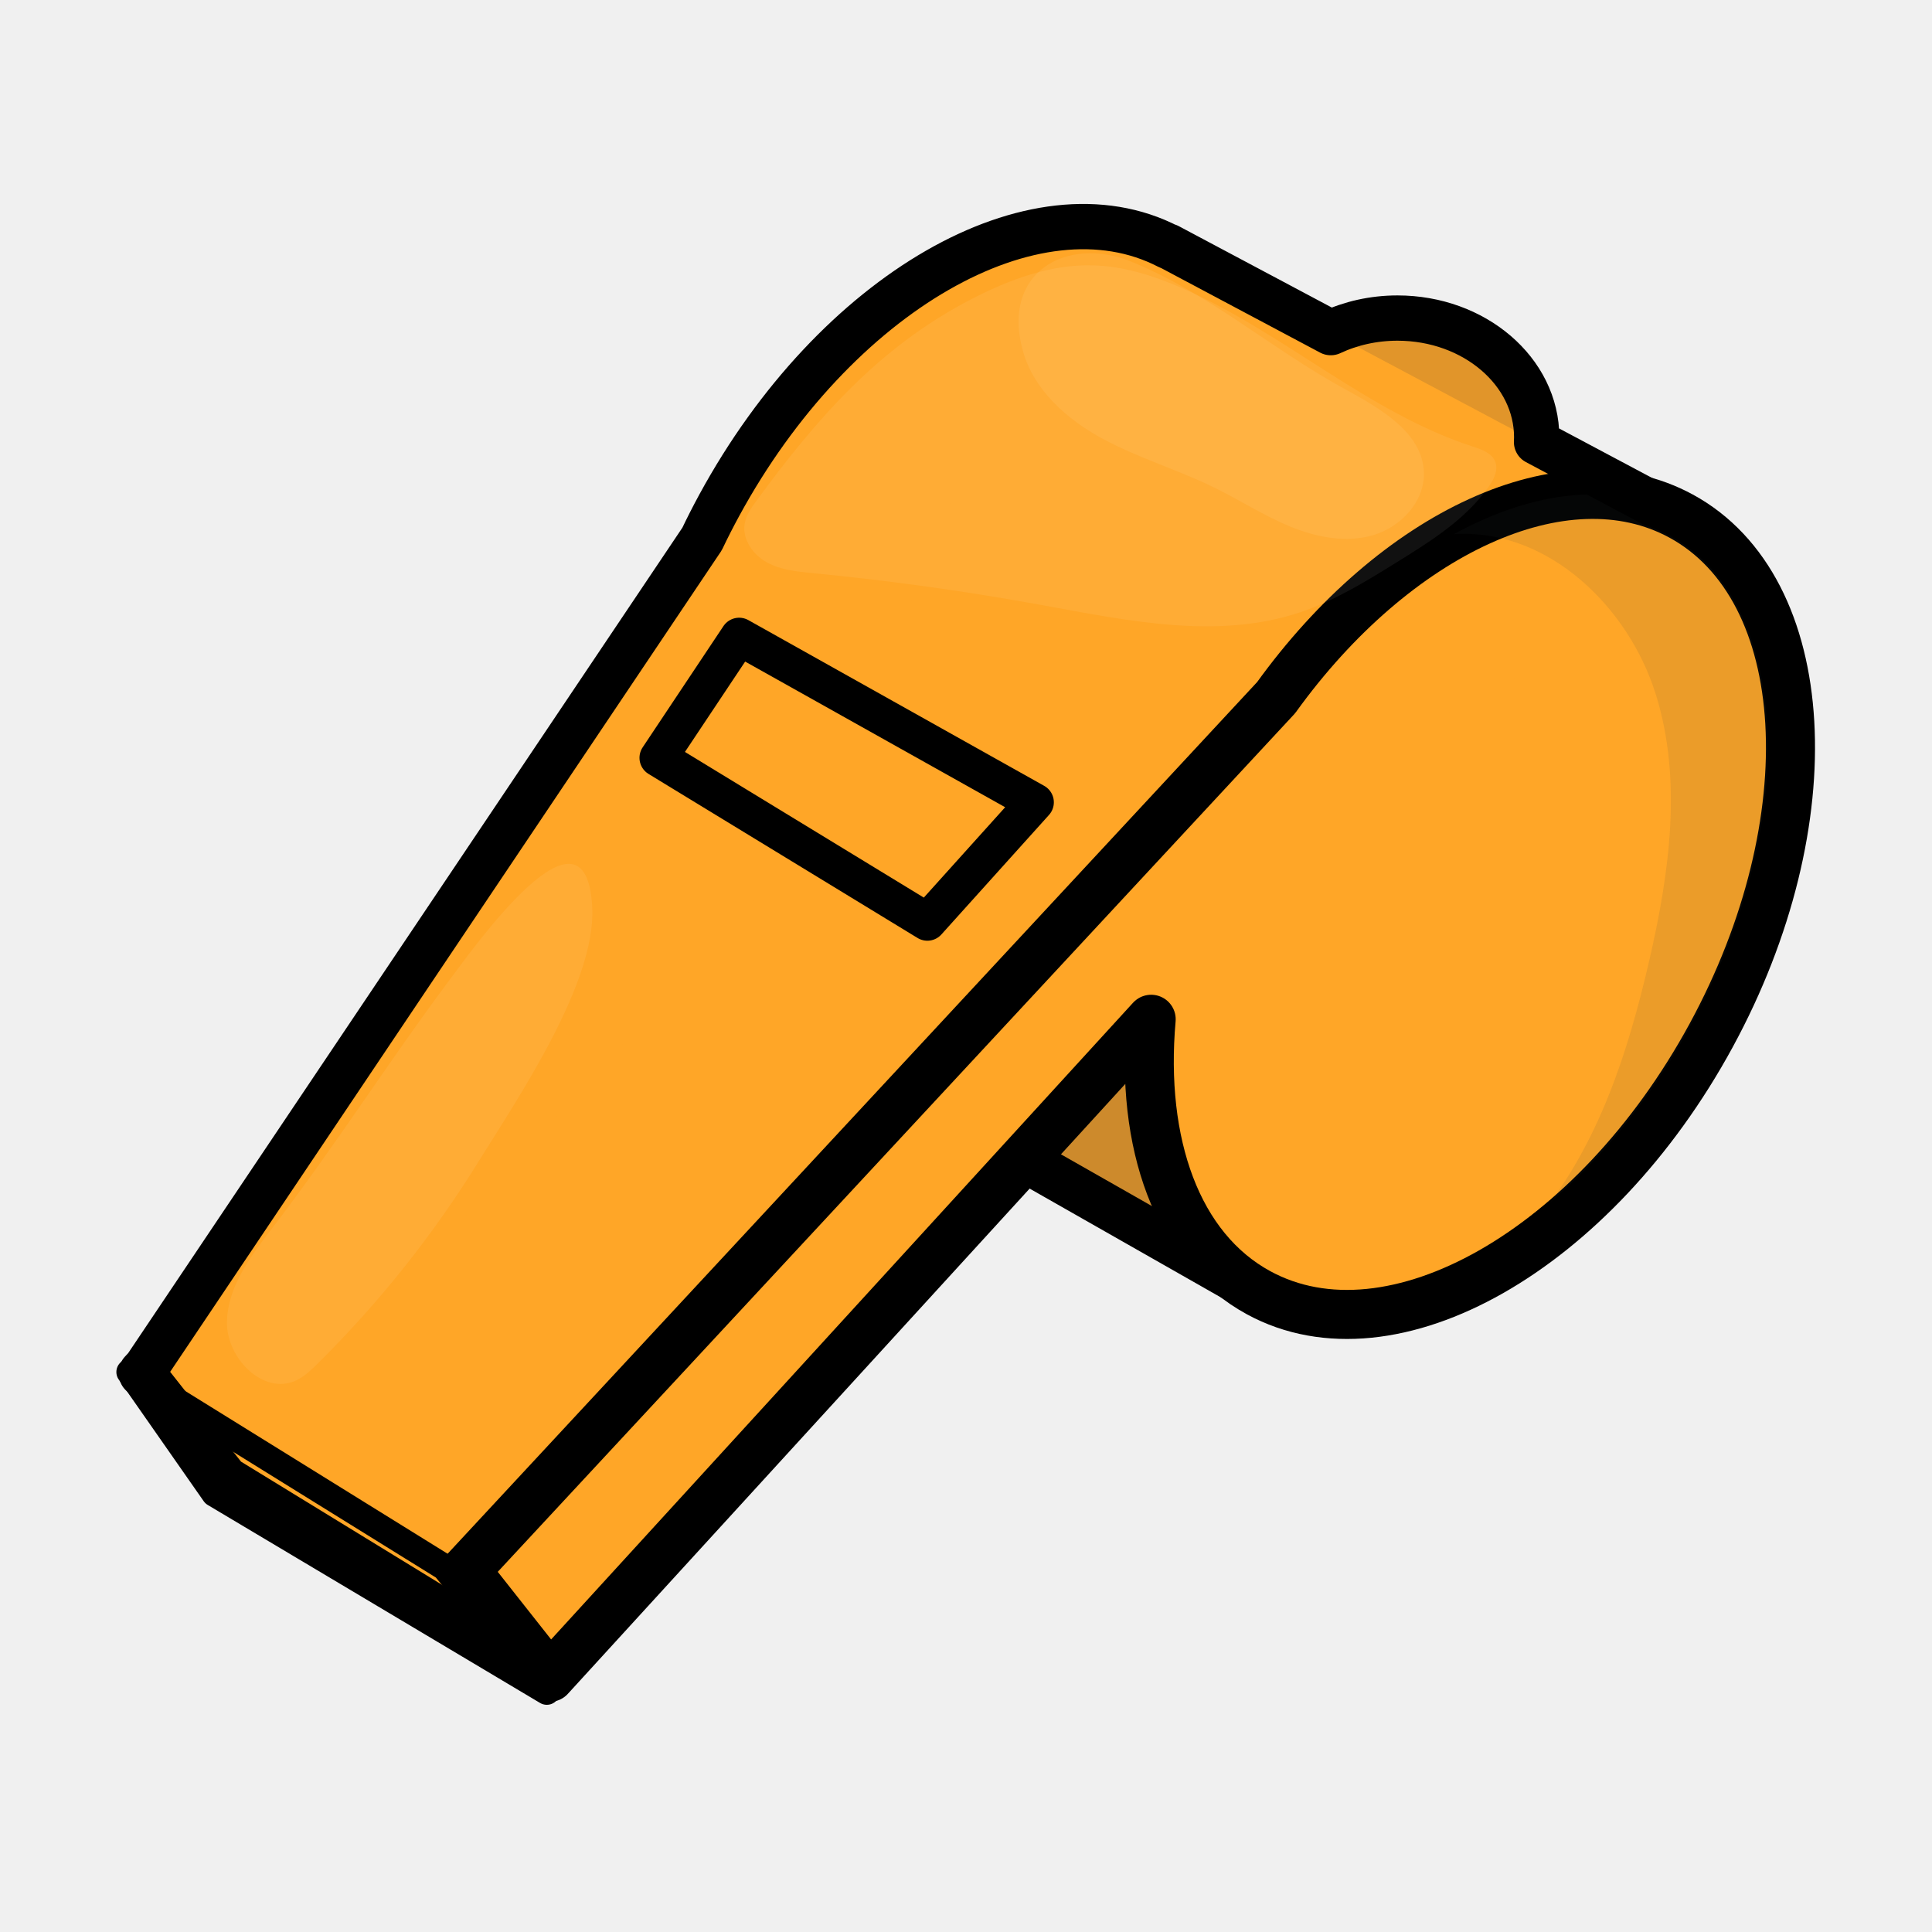
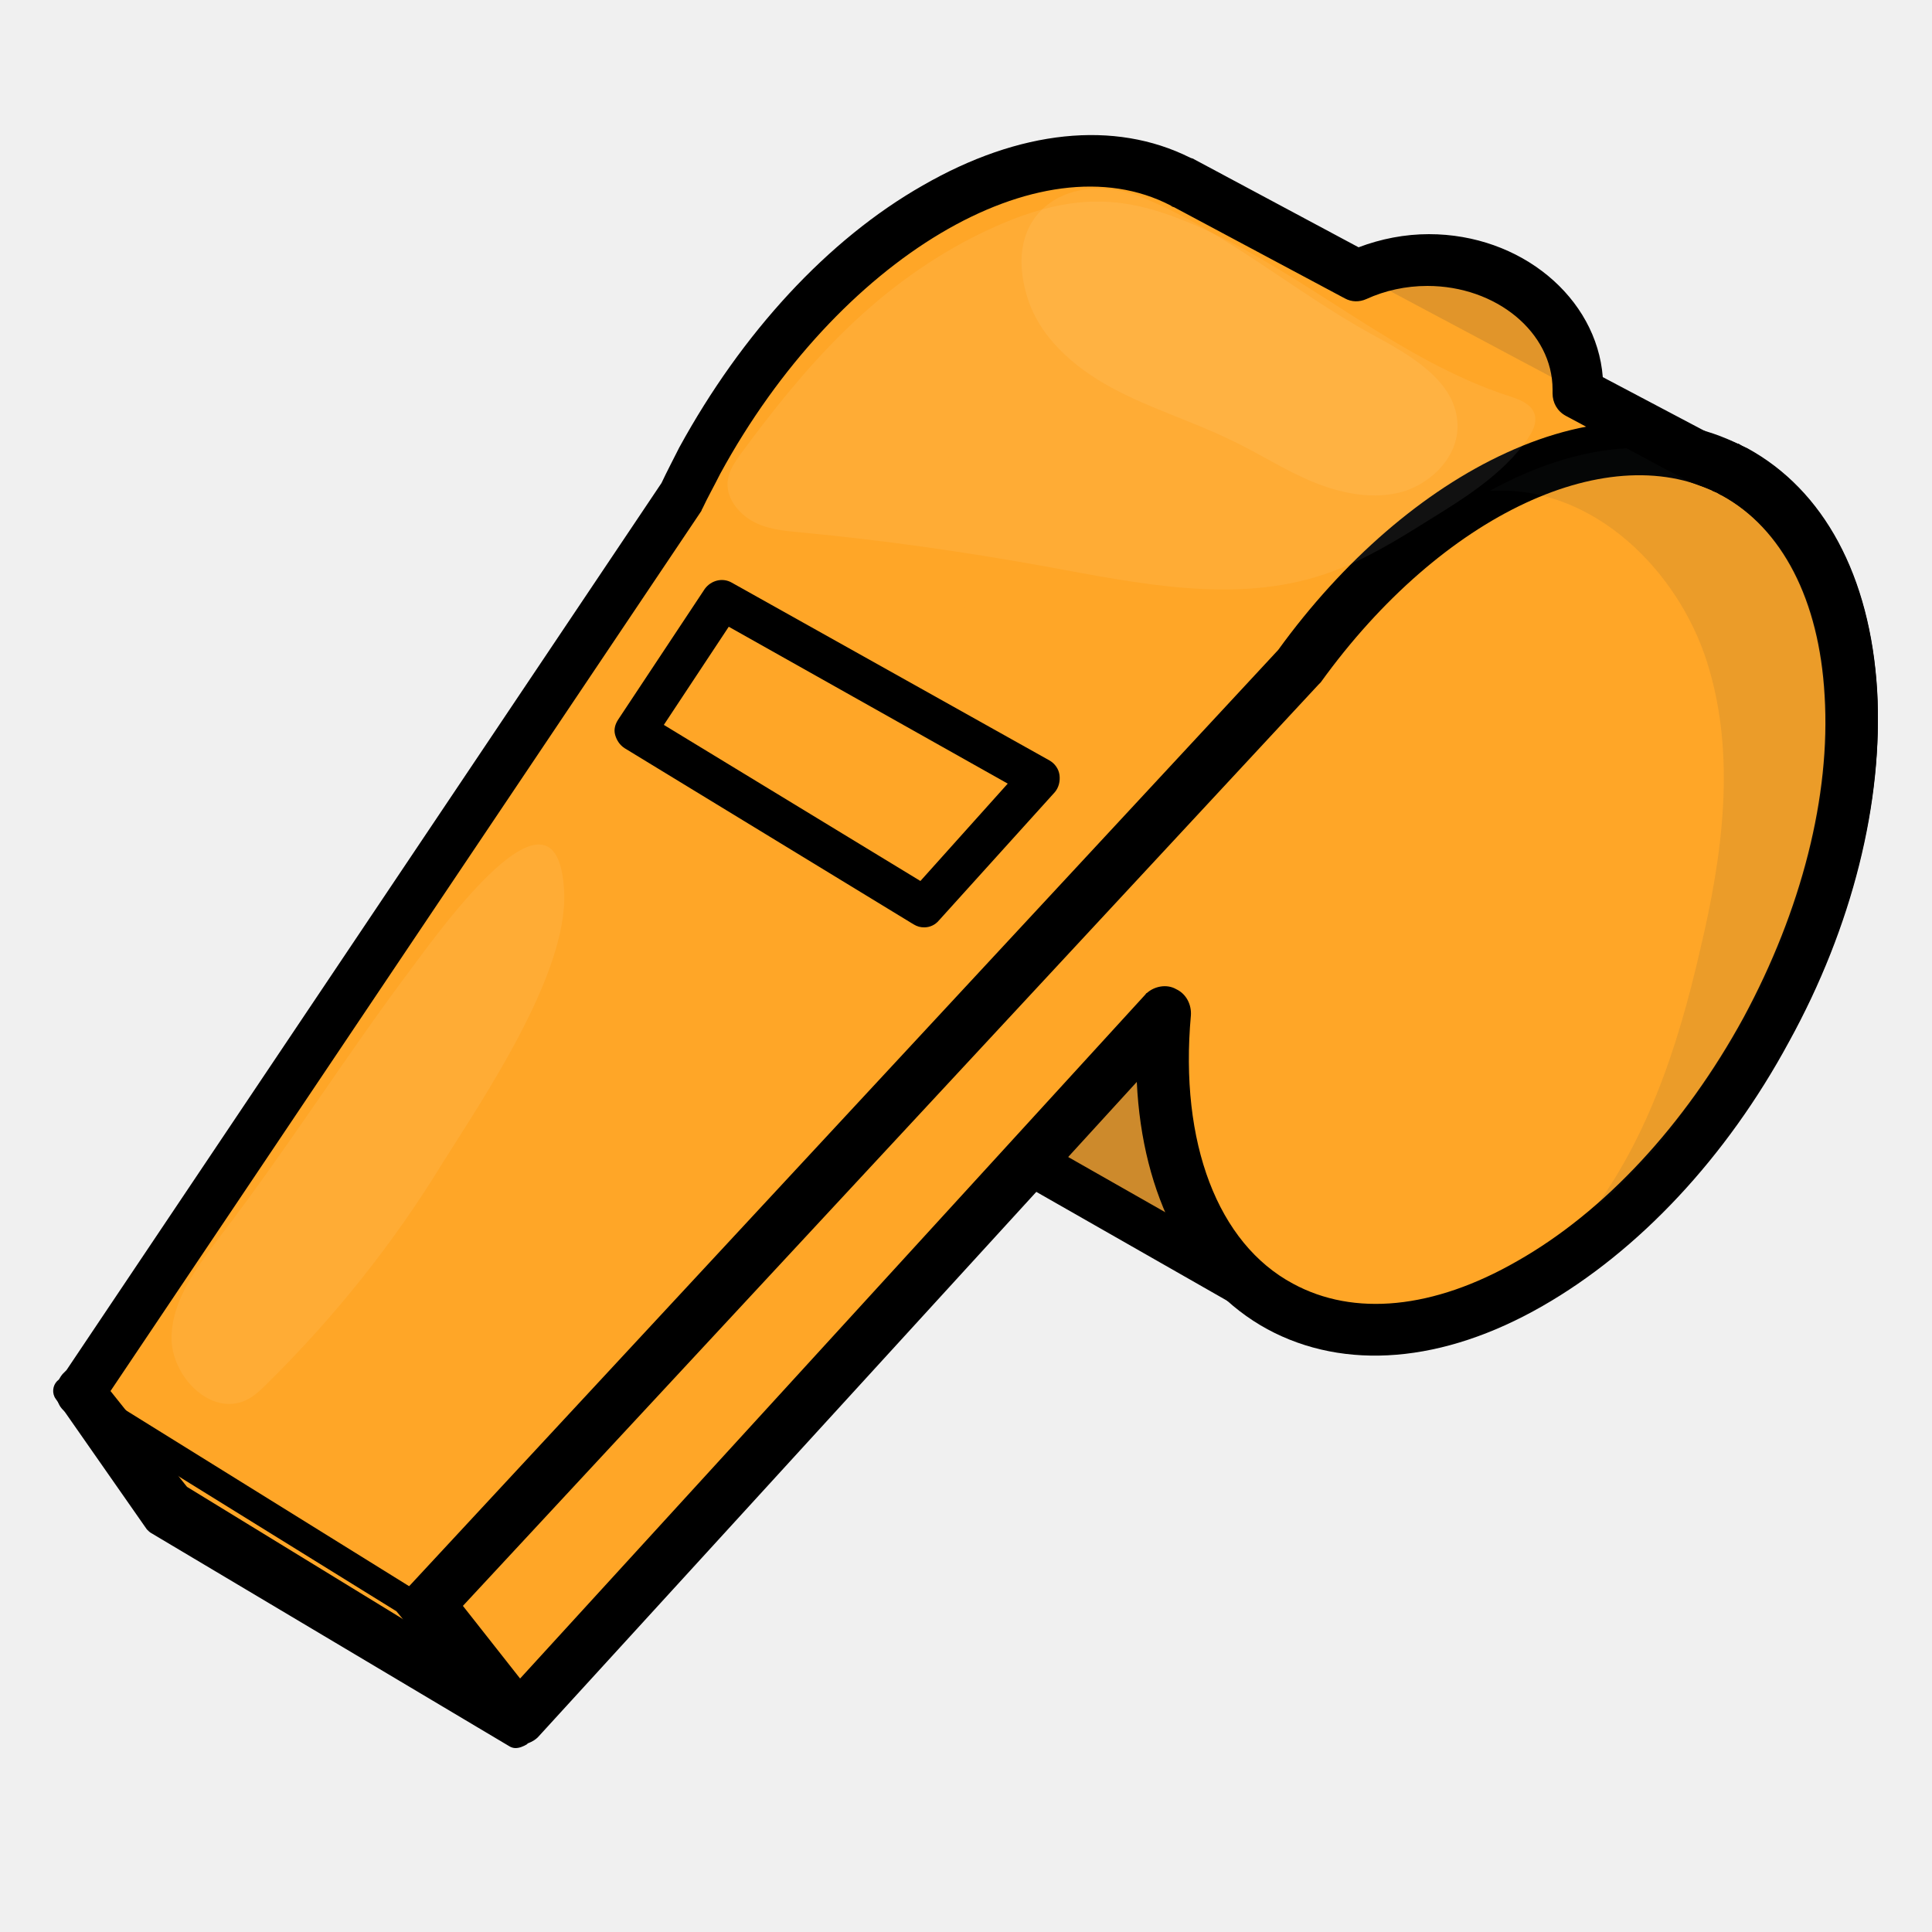
- <svg xmlns="http://www.w3.org/2000/svg" version="1.1" id="Capa_1" x="0px" y="0px" viewBox="0 0 512 512" style="enable-background:new 0 0 512 512;" xml:space="preserve">
+ <svg xmlns="http://www.w3.org/2000/svg" version="1.1" id="Capa_1" x="0px" y="0px" viewBox="362 -100 250 250" style="enable-background:new 362 -100 250 250;" xml:space="preserve">
  <style type="text/css">
	.st0{fill:#FFA627;}
- 	.st1{opacity:0.25;fill:#36393B;}
- 	.st2{fill:#FFFFFF;}
- 	.st3{fill:#FFA627;stroke:#000000;stroke-width:7;stroke-linecap:round;stroke-linejoin:round;stroke-miterlimit:10;}
- 	.st4{opacity:0.15;fill:#36393B;}
- 	.st5{fill:none;stroke:#000000;stroke-width:13;stroke-linecap:round;stroke-linejoin:round;stroke-miterlimit:10;}
- 	.st6{opacity:0.07;fill:#FFFFFF;}
- 	.st7{opacity:0.1;fill:#36393B;}
- 	.st8{fill:none;stroke:#000000;stroke-width:12;stroke-linecap:round;stroke-linejoin:round;stroke-miterlimit:10;}
- 	.st9{fill:none;stroke:#000000;stroke-width:10;stroke-linecap:round;stroke-linejoin:round;stroke-miterlimit:10;}
+ 	.st1{opacity:0.25;enable-background:new    ;}
+ 	.st2{fill:#36393B;}
+ 	.st3{fill:#FFFFFF;}
+ 	.st4{opacity:0.15;enable-background:new    ;}
+ 	.st5{opacity:7.000000e-002;enable-background:new    ;}
+ 	.st6{opacity:0.1;enable-background:new    ;}
</style>
  <g>
-     <polygon class="st0" points="333.57,342.6 208.23,271.29 254.54,191.38 346.21,252.92  " />
-     <polygon class="st1" points="333.57,342.6 208.23,271.29 254.54,191.38 346.21,252.92  " />
-     <path class="st0" d="M453.46,274.44c-30.91,56.84-84.59,87.36-119.89,68.16c-35.3-19.2-38.87-80.84-7.95-137.68   c30.91-56.84,84.59-87.36,119.89-68.16C480.81,155.95,484.37,217.6,453.46,274.44z" />
-     <ellipse transform="matrix(0.4777 -0.8785 0.8785 0.4777 -15.2702 311.718)" class="st0" cx="254.54" cy="168.7" rx="117.15" ry="72.77" />
-     <polygon class="st0" points="186.09,142.81 37.5,364.1 123.36,416.21 338.19,184.87  " />
-     <polygon class="st0" points="123.36,416.21 145.7,444.5 305.07,270.13 338.19,184.87  " />
-     <polygon class="st0" points="37.5,363.6 59.83,391.89 217.24,219.67 252.33,132.26  " />
-     <polygon class="st2" points="59.83,391.89 145.7,444.5 123.36,416.21 37.5,363.6  " />
-     <polygon class="st3" points="56.85,395.83 144.91,448.29 117.84,415.39 34.34,363.6  " />
-     <path class="st0" d="M407.26,115.89c0,17.45-16.52,31.6-36.89,31.6c-20.38,0-36.89-14.15-36.89-31.6c0-17.45,16.52-31.6,36.89-31.6   C390.74,84.29,407.26,98.44,407.26,115.89z" />
-     <path class="st4" d="M407.26,115.89c0,17.45-16.52,31.6-36.89,31.6c-20.38,0-36.89-14.15-36.89-31.6c0-17.45,16.52-31.6,36.89-31.6   C390.74,84.29,407.26,98.44,407.26,115.89z" />
-     <polygon class="st0" points="337.56,100.66 445.12,166.57 437.82,133.44 309.58,65.22  " />
-     <path class="st0" d="M268.78,70.78l59.6,12.08l78.87,49.41l-4.96,47.21l-77.67,39.21c0,0-69.94-35.74-70.08-37.23   C254.39,179.97,268.78,70.78,268.78,70.78z" />
-     <path class="st5" d="M445.5,136.76c-30.89-16.8-75.85,4.46-107.31,48.12l0,0L123.36,416.21l22.33,28.29l159.37-174.37l0.01-0.01   c-2.9,32.87,6.8,60.69,28.49,72.48c35.3,19.2,88.98-11.32,119.89-68.16C484.37,217.6,480.81,155.95,445.5,136.76z" />
-     <path class="st6" d="M257.33,79.33c10.09-5.23,21.14-9.36,32.49-9c8.12,0.25,16.01,2.79,23.45,6.04   c26.86,11.74,49.18,32.92,77.06,41.99c2.34,0.76,5.01,1.69,5.91,3.98c0.89,2.24-0.37,4.73-1.76,6.7   c-6.07,8.58-15.25,14.34-24.18,19.88c-8.22,5.1-16.53,10.24-25.7,13.32c-21.98,7.4-45.94,2.22-68.76-1.94   c-19.97-3.64-40.1-6.44-60.31-8.4c-4.2-0.41-8.53-0.82-12.23-2.83c-3.7-2.01-6.64-6.09-5.95-10.25c0.37-2.24,1.71-4.18,3.05-6.01   C216.39,110.97,232.83,92.04,257.33,79.33z" />
-     <path class="st6" d="M356,102.89c9.54,5.24,21.14,11.64,21.35,22.52c0.14,7.55-6.07,14.18-13.29,16.36   c-7.23,2.18-15.11,0.65-22.09-2.21c-6.98-2.86-13.36-7.01-20.13-10.33c-9.66-4.74-20.1-7.82-29.57-12.93   c-9.47-5.11-18.25-12.86-21.17-23.22c-5.9-20.97,11.67-30.59,28.48-23.82C319.98,77.47,336.85,92.38,356,102.89z" />
-     <path class="st6" d="M72.5,325c-5.81,7.58-12.15,15.75-12.35,25.3c-0.2,9.55,9.59,19.54,18.27,15.55c2.14-0.98,3.87-2.64,5.55-4.29   c16.4-16.16,30.83-34.31,42.94-53.88c10.15-16.41,31-47.03,30.04-67.1c-1.51-31.62-31.13,10.17-37.88,19.21   C103.07,281.19,88.75,303.79,72.5,325z" />
-     <path class="st7" d="M385.29,141.56c0.49-0.03,0.97-0.07,1.47-0.08c23.95-0.69,44.71,19.39,51.95,42.23   c7.24,22.84,3.72,47.64-1.67,70.98c-5.59,24.22-13.47,48.64-29.23,67.86c-6.46,7.88-14.41,14.71-23.33,19.76   c25.3-10.64,51-34.8,68.99-67.87c30.91-56.84,27.35-118.48-7.96-137.68C428.22,127.36,406.54,129.88,385.29,141.56z" />
+     <g>
+       <polygon class="st0" points="527.7,69 461.9,31.5 486.2,-10.4 534.3,21.9   " />
+     </g>
+     <g class="st1">
+       <polygon class="st2" points="527.7,69 461.9,31.5 486.2,-10.4 534.3,21.9   " />
+     </g>
+     <g>
+       <path class="st0" d="M590.6,33.2C574.3,63,546.2,79,527.7,69c-18.5-10.1-20.4-42.4-4.2-72.2c16.2-29.8,44.4-45.8,62.9-35.8    C604.9-29,606.8,3.4,590.6,33.2z" />
+     </g>
+     <g>
+       <ellipse transform="matrix(-0.8785 -0.4777 0.4777 -0.8785 923.956 190.4138)" class="st0" cx="486.2" cy="-22.3" rx="38.2" ry="61.5" />
+     </g>
+     <g>
+       <polygon class="st0" points="450.3,-35.9 372.3,80.2 417.4,107.6 530.1,-13.8   " />
+     </g>
+     <g>
+       <polygon class="st0" points="417.4,107.6 429.1,122.4 512.7,30.9 530.1,-13.8   " />
+     </g>
+     <g>
+       <polygon class="st0" points="372.3,80 384,94.8 466.6,4.5 485,-41.4   " />
+     </g>
+     <g>
+       <polygon class="st3" points="384,94.8 429.1,122.4 417.4,107.6 372.3,80   " />
+     </g>
+     <g>
+       <polygon class="st0" points="382.5,96.9 428.7,124.4 414.5,107.1 370.7,80   " />
+       <path d="M428.7,126.2c-0.3,0-0.6-0.1-0.9-0.3l-46.2-27.5c-0.2-0.1-0.4-0.3-0.6-0.5L369.2,81c-0.5-0.7-0.4-1.7,0.2-2.3    c0.6-0.6,1.6-0.8,2.3-0.3l43.8,27.2c0.2,0.1,0.3,0.2,0.5,0.4l14.2,17.3c0.6,0.7,0.6,1.7,0,2.4C429.7,126,429.2,126.2,428.7,126.2z     M383.8,95.5l36.8,21.9l-7.3-8.9l-36-22.3L383.8,95.5z" />
+     </g>
+     <g>
+       <path class="st0" d="M566.3-50c0,9.2-8.7,16.6-19.4,16.6c-10.7,0-19.4-7.4-19.4-16.6s8.7-16.6,19.4-16.6    C557.6-66.6,566.3-59.1,566.3-50z" />
+     </g>
+     <g class="st4">
+       <path class="st2" d="M566.3-50c0,9.2-8.7,16.6-19.4,16.6c-10.7,0-19.4-7.4-19.4-16.6s8.7-16.6,19.4-16.6    C557.6-66.6,566.3-59.1,566.3-50z" />
+     </g>
+     <g>
+       <polygon class="st0" points="529.7,-58 586.2,-23.4 582.3,-40.8 515.1,-76.6   " />
+     </g>
+     <g>
+       <path class="st0" d="M493.7-73.6l31.3,6.3l41.4,25.9l-2.6,24.8L523,4c0,0-36.7-18.7-36.8-19.5C486.1-16.4,493.7-73.6,493.7-73.6z" />
+     </g>
+     <g>
+       <path d="M429.1,125.8c0,0-0.1,0-0.1,0c-1,0-1.9-0.5-2.6-1.3l-11.7-14.8c-1-1.3-1-3.2,0.2-4.4L527.4-15.9    c8.4-11.6,18.8-20.6,29.5-25.5c11.3-5.2,22.3-5.4,31.1-0.6l0,0c10,5.5,16,16.6,16.9,31.5c0.8,14.3-3.2,30.4-11.4,45.3    c-8.1,15-19.5,27.1-31.9,34.2c-12.9,7.4-25.6,8.4-35.6,3c-10.1-5.5-16.2-17.2-16.9-32l-77.5,84.8C431,125.4,430,125.8,429.1,125.8    z M421.9,107.8l7.4,9.4l80.9-88.5c0.1-0.1,0.1-0.2,0.2-0.2c1-0.9,2.6-1.2,3.8-0.5c1.3,0.6,2,2,1.9,3.4    c-1.5,16.5,3.5,29.5,13.2,34.7c7.9,4.3,18.2,3.3,29-2.9c11.3-6.4,21.7-17.6,29.3-31.5c7.5-13.9,11.3-28.7,10.5-41.7    c-0.7-12.4-5.5-21.6-13.3-25.9c0,0,0,0,0,0c-14.3-7.8-36.2,2.4-51.9,24.2c-0.1,0.1-0.2,0.2-0.3,0.3L421.9,107.8z" />
+     </g>
+     <g class="st5">
+       <path class="st3" d="M487.7-69.2c5.3-2.7,11.1-4.9,17-4.7c4.3,0.1,8.4,1.5,12.3,3.2c14.1,6.2,25.8,17.3,40.4,22    c1.2,0.4,2.6,0.9,3.1,2.1c0.5,1.2-0.2,2.5-0.9,3.5c-3.2,4.5-8,7.5-12.7,10.4c-4.3,2.7-8.7,5.4-13.5,7c-11.5,3.9-24.1,1.2-36.1-1    c-10.5-1.9-21-3.4-31.6-4.4c-2.2-0.2-4.5-0.4-6.4-1.5s-3.5-3.2-3.1-5.4c0.2-1.2,0.9-2.2,1.6-3.2C466.2-52.6,474.8-62.5,487.7-69.2    z" />
+     </g>
+     <g class="st5">
+       <path class="st3" d="M539.4-56.8c5,2.7,11.1,6.1,11.2,11.8c0.1,4-3.2,7.4-7,8.6c-3.8,1.1-7.9,0.3-11.6-1.2    c-3.7-1.5-7-3.7-10.6-5.4c-5.1-2.5-10.5-4.1-15.5-6.8s-9.6-6.7-11.1-12.2c-3.1-11,6.1-16,14.9-12.5    C520.5-70.1,529.4-62.3,539.4-56.8z" />
+     </g>
+     <g class="st5">
+       <path class="st3" d="M390.7,59.7c-3,4-6.4,8.3-6.5,13.3c-0.1,5,5,10.3,9.6,8.2c1.1-0.5,2-1.4,2.9-2.3c8.6-8.5,16.2-18,22.5-28.3    C424.6,42,435.5,26,435,15.4c-0.8-16.6-16.3,5.3-19.9,10.1C406.7,36.7,399.2,48.6,390.7,59.7z" />
+     </g>
+     <g class="st6">
+       <path class="st2" d="M554.8-36.5c0.3,0,0.5,0,0.8,0c12.6-0.4,23.5,10.2,27.3,22.2c3.8,12,2,25-0.9,37.2    c-2.9,12.7-7.1,25.5-15.3,35.6c-3.4,4.1-7.6,7.7-12.2,10.4c13.3-5.6,26.8-18.3,36.2-35.6C606.8,3.4,604.9-29,586.4-39    C577.3-44,565.9-42.6,554.8-36.5z" />
+     </g>
  </g>
-   <path class="st8" d="M436.27,300.58c0.23-0.29,0.46-0.58,0.69-0.88c0.42-0.54,0.84-1.08,1.25-1.63c0.22-0.29,0.44-0.57,0.65-0.86  c0.45-0.6,0.9-1.21,1.34-1.82c0.17-0.24,0.35-0.47,0.52-0.71c0.62-0.85,1.23-1.72,1.84-2.59c0.03-0.04,0.06-0.09,0.09-0.13  c0.57-0.82,1.14-1.65,1.7-2.49c0.19-0.29,0.38-0.57,0.57-0.86c0.4-0.6,0.8-1.2,1.19-1.81c0.22-0.34,0.44-0.69,0.66-1.03  c0.36-0.57,0.72-1.13,1.08-1.71c0.22-0.36,0.45-0.72,0.67-1.09c0.35-0.58,0.7-1.16,1.05-1.74c0.21-0.35,0.42-0.71,0.63-1.07  c0.37-0.64,0.74-1.28,1.11-1.92c0.18-0.31,0.35-0.61,0.53-0.92c0.54-0.95,1.07-1.91,1.6-2.88c30.91-56.84,27.35-118.48-7.96-137.68  c-0.55-0.3-1.1-0.58-1.65-0.85c-0.2-0.1-0.39-0.18-0.59-0.28c-0.16-0.07-0.31-0.15-0.47-0.22c-0.12-0.05-0.23-0.11-0.35-0.16  c-0.09-0.04-0.18-0.08-0.27-0.12c-0.25-0.11-0.5-0.21-0.75-0.32c-0.31-0.13-0.63-0.27-0.94-0.4c-0.23-0.09-0.46-0.17-0.68-0.26  c-0.16-0.06-0.31-0.12-0.47-0.18c-0.19-0.07-0.38-0.14-0.57-0.21c-0.3-0.1-0.6-0.2-0.9-0.3c-0.01,0-0.03-0.01-0.04-0.01l0-0.01  l-30.6-16.28c0.02-0.42,0.04-0.85,0.04-1.27c0-17.45-16.52-31.6-36.89-31.6c-6.41,0-12.43,1.4-17.68,3.86l-43.11-22.93l0.11,0.14  c-35.31-18.3-88.41,12.17-119.08,68.58c-1.6,2.95-3.11,5.9-4.52,8.87l0,0L38.7,362.31l-1.2,1.3l0.18,0.23l-0.18,0.27l0.75,0.46  l21.58,27.34l85.86,52.61l125.55-137.36l62.32,35.46c14.76,8.03,32.73,7.36,50.91-0.28c0,0,0,0,0,0c0,0,0.01,0,0.01,0  c2.36-0.99,4.73-2.11,7.09-3.33c0.02-0.01,0.04-0.02,0.06-0.03c0.74-0.38,1.48-0.78,2.22-1.19c0.09-0.05,0.17-0.1,0.26-0.14  c0.69-0.38,1.37-0.77,2.06-1.17c0.1-0.06,0.19-0.11,0.29-0.17c0.71-0.42,1.42-0.85,2.13-1.28c0.05-0.03,0.1-0.06,0.15-0.09  c2.33-1.44,4.65-2.99,6.95-4.64c0.06-0.04,0.12-0.09,0.18-0.13c0.68-0.49,1.36-0.99,2.03-1.5c0.13-0.1,0.26-0.2,0.4-0.3  c0.62-0.47,1.23-0.94,1.84-1.42c0.14-0.11,0.29-0.23,0.43-0.34c0.62-0.49,1.24-0.99,1.86-1.5c0.12-0.1,0.24-0.19,0.35-0.29  c0.15-0.12,0.29-0.24,0.44-0.36c2.08-1.73,4.13-3.54,6.16-5.43c0.12-0.12,0.25-0.23,0.37-0.35c0.58-0.54,1.16-1.09,1.73-1.65  c0.19-0.18,0.37-0.36,0.56-0.54c0.52-0.51,1.04-1.02,1.55-1.54c0.2-0.2,0.4-0.4,0.6-0.6c0.51-0.52,1.03-1.05,1.54-1.59  c0.18-0.19,0.37-0.38,0.55-0.57c0.57-0.6,1.14-1.21,1.71-1.83c0.11-0.12,0.23-0.24,0.34-0.37c0.67-0.74,1.35-1.48,2.01-2.24  c0.69-0.78,1.37-1.57,2.04-2.37c0.17-0.21,0.35-0.42,0.52-0.62c0.35-0.41,0.7-0.82,1.04-1.24c0.13-0.16,0.26-0.32,0.39-0.48  c0.22-0.27,0.44-0.54,0.66-0.81C435.42,301.66,435.85,301.12,436.27,300.58z" />
-   <polygon class="st9" points="174.47,200.83 245.76,244.3 274.28,212.62 195.88,168.7 " />
+   <g>
+     <path d="M429.1,125.6c-0.6,0-1.1-0.2-1.6-0.5l-45-27.6c-0.3-0.2-0.6-0.4-0.8-0.7l-11-13.9c-0.7-0.5-1.2-1.1-1.3-2   c-0.1-0.3-0.1-0.5-0.1-0.8c0-0.8,0.2-1.6,0.8-2.3l0.5-0.5l77-114.8c0.7-1.5,1.5-3,2.3-4.6c8.1-14.8,19.2-26.9,31.5-33.9   c12.5-7.2,24.8-8.5,34.6-3.6c0.2,0.1,0.4,0.1,0.5,0.2L537.8-68c2.9-1.1,6-1.7,9.1-1.7c11.9,0,21.7,8.2,22.5,18.5l14.2,7.5l0.2,0.1   c0,0,0.1,0,0.1,0l0.6,0.2c0,0,0.1,0,0.1,0l0.3,0.1c0,0,0,0,0.1,0l0.5,0.2c0,0,0,0,0.1,0l0.5,0.2c0.1,0,0.1,0.1,0.2,0.1l0,0   c0.1,0,0.2,0.1,0.3,0.1c0.1,0,0.1,0.1,0.2,0.1l0.1,0c0.1,0,0.2,0.1,0.2,0.1c0.3,0.2,0.6,0.3,1,0.5c9.9,5.4,15.9,16.5,16.8,31.3   c0.8,14.2-3.2,30.3-11.3,45.2c-0.3,0.5-0.6,1-0.9,1.6l-0.9,1.5c-0.1,0.2-0.2,0.4-0.4,0.6l-0.6,0.9c-0.1,0.1-0.2,0.3-0.3,0.4   l-0.1,0.2c-0.1,0.2-0.3,0.5-0.4,0.7l-0.5,0.8c-0.2,0.3-0.4,0.7-0.6,1l-0.3,0.4c-0.3,0.5-0.6,0.9-0.9,1.4c0,0,0,0,0,0   c0,0,0,0-0.1,0.1c-0.3,0.5-0.7,0.9-1,1.4c0,0-0.1,0.1-0.2,0.2l-0.1,0.1c-0.3,0.4-0.5,0.7-0.8,1c-0.1,0.1-0.2,0.2-0.3,0.3l-0.1,0.1   c-0.2,0.3-0.4,0.6-0.7,0.9c-0.1,0.2-0.2,0.3-0.4,0.5l-0.2,0.2c-0.1,0.2-0.3,0.4-0.4,0.6c0,0,0,0.1-0.1,0.1l-0.6,0.7   c-0.2,0.2-0.4,0.5-0.6,0.7l0,0.1c-0.1,0.1-0.1,0.1-0.2,0.2c0,0,0,0,0,0c-0.4,0.4-0.7,0.9-1.1,1.3c-0.3,0.3-0.6,0.6-0.9,1l-0.2,0.2   c-0.1,0.1-0.1,0.1-0.2,0.2c0,0,0,0,0,0c-0.3,0.3-0.6,0.7-0.9,1l-0.3,0.3c-0.3,0.3-0.6,0.6-0.8,0.9l-0.3,0.3   c-0.2,0.2-0.5,0.5-0.8,0.8l-0.1,0.1c0,0,0,0,0,0l-0.3,0.3c-0.3,0.3-0.6,0.6-0.9,0.9c0,0-0.1,0.1-0.1,0.1c0,0-0.1,0.1-0.1,0.1   c-1.1,1-2.2,2-3.4,3c0,0,0,0,0,0l-0.2,0.1c-0.1,0-0.1,0.1-0.2,0.1c0,0,0,0,0,0c-0.3,0.3-0.7,0.6-1,0.8l-0.2,0.2   c-0.3,0.3-0.7,0.5-1,0.8c0,0,0,0-0.1,0.1l-0.1,0.1c-0.4,0.3-0.8,0.6-1.2,0.9c0,0,0,0,0,0c0,0-0.1,0-0.1,0.1   c-1.3,0.9-2.5,1.8-3.8,2.5c0,0-0.1,0-0.1,0c-0.4,0.3-0.8,0.5-1.2,0.7l-0.1,0.1c0,0,0,0-0.1,0c-0.4,0.2-0.8,0.4-1.1,0.6   c0,0-0.1,0-0.1,0.1l0,0c-0.4,0.2-0.8,0.4-1.2,0.7c0,0,0,0-0.1,0c-1.3,0.7-2.6,1.3-3.9,1.8c0,0-0.1,0-0.1,0c-10.8,4.5-21,4.5-29.3,0   c0,0,0,0-0.1,0l-30.5-17.4l-64.2,70.2C430.8,125.2,430,125.6,429.1,125.6z M386.2,92.4l42.3,25.9l64.1-70.1c1-1.1,2.6-1.3,3.9-0.6   l32.7,18.6c6.6,3.6,14.9,3.5,24-0.3c0,0,0.1,0,0.1,0c1.1-0.5,2.2-1,3.4-1.6c0,0,0.1,0,0.1,0c0.3-0.2,0.7-0.4,1-0.6   c0.1,0,0.1-0.1,0.2-0.1c0.3-0.2,0.6-0.4,1-0.5l0.1,0c0,0,0,0,0.1,0c0.4-0.2,0.7-0.4,1.1-0.7c0,0,0,0,0,0c1.2-0.7,2.3-1.5,3.5-2.3   c0,0,0,0,0,0c0,0,0.1,0,0.1-0.1c0.3-0.2,0.7-0.5,1-0.7c0.1-0.1,0.2-0.1,0.2-0.2c0.3-0.2,0.6-0.5,0.9-0.7l0.2-0.2   c0.3-0.2,0.6-0.5,0.9-0.7l0.1-0.1l0,0c0,0,0.1-0.1,0.1-0.1l0.2-0.2c1-0.8,2-1.8,3.1-2.7c0,0,0.1-0.1,0.1-0.1c0,0,0.1-0.1,0.1-0.1   c0.3-0.3,0.6-0.5,0.8-0.8l0.4-0.4c0.2-0.2,0.5-0.5,0.7-0.7l0.3-0.3c0.2-0.2,0.5-0.5,0.7-0.8l0.3-0.3c0.3-0.3,0.6-0.6,0.9-0.9   l0.1-0.1c0,0,0-0.1,0.1-0.1l0.2-0.2c0.3-0.3,0.5-0.6,0.8-0.9c0.4-0.4,0.7-0.8,1-1.2c0.1-0.1,0.2-0.2,0.3-0.3l0-0.1   c0.2-0.2,0.3-0.4,0.5-0.6l0.5-0.6c0.2-0.2,0.3-0.4,0.5-0.6L579,45c0,0,0,0,0,0c0.1-0.1,0.2-0.3,0.3-0.4c0.2-0.3,0.4-0.6,0.6-0.8   l0.1-0.2c0.1-0.1,0.1-0.2,0.2-0.2c0.3-0.3,0.5-0.6,0.7-1c0-0.1,0.1-0.1,0.2-0.2l0.1-0.1c0.3-0.5,0.6-0.9,1-1.3c0,0,0,0,0,0   c0,0,0,0,0-0.1c0.3-0.4,0.6-0.8,0.8-1.2l0.3-0.4c0.2-0.3,0.4-0.6,0.6-0.9l0.5-0.8c0.1-0.2,0.3-0.4,0.4-0.6l0.1-0.2   c0.1-0.1,0.1-0.2,0.2-0.3l0.6-0.9c0.1-0.2,0.2-0.3,0.3-0.5l0.9-1.5c0.3-0.5,0.5-0.9,0.8-1.4c7.6-13.9,11.3-28.8,10.6-41.8   c-0.7-12.5-5.5-21.8-13.5-26.1c-0.3-0.1-0.5-0.3-0.7-0.4l-0.1,0c-0.1,0-0.1-0.1-0.2-0.1c-0.1,0-0.1,0-0.2-0.1   c-0.1,0-0.1-0.1-0.2-0.1c0,0,0,0,0,0l-1-0.4c-0.1,0-0.2-0.1-0.3-0.1l-0.8-0.3c-0.3-0.1-0.5-0.2-0.8-0.3l-15.9-8.5   c-1.1-0.6-1.7-1.7-1.7-2.9c0-0.2,0-0.4,0-0.5c0-7.4-7.3-13.4-16.2-13.4c-2.8,0-5.5,0.6-7.9,1.7c-0.9,0.4-1.9,0.4-2.8-0.1   l-22.1-11.8c-0.1,0-0.3-0.1-0.4-0.2c-16.9-8.8-43.1,6.8-58.3,34.7c-0.8,1.6-1.6,3-2.3,4.5c-0.1,0.1-0.1,0.3-0.2,0.4L376.3,80   L386.2,92.4z" />
+   </g>
+   <g>
+     <path d="M481.6,20c-0.5,0-0.9-0.1-1.4-0.4L442.8-3.2c-0.6-0.4-1-1-1.2-1.7s0-1.4,0.4-2l11.2-16.9c0.8-1.1,2.3-1.5,3.5-0.8l41.1,23   c0.7,0.4,1.2,1.1,1.3,1.9c0.1,0.8-0.1,1.6-0.6,2.2l-15,16.6C483,19.7,482.3,20,481.6,20z M447.9-6.2L481.1,14l11.3-12.6l-36.1-20.3   L447.9-6.2z" />
+   </g>
</svg>
